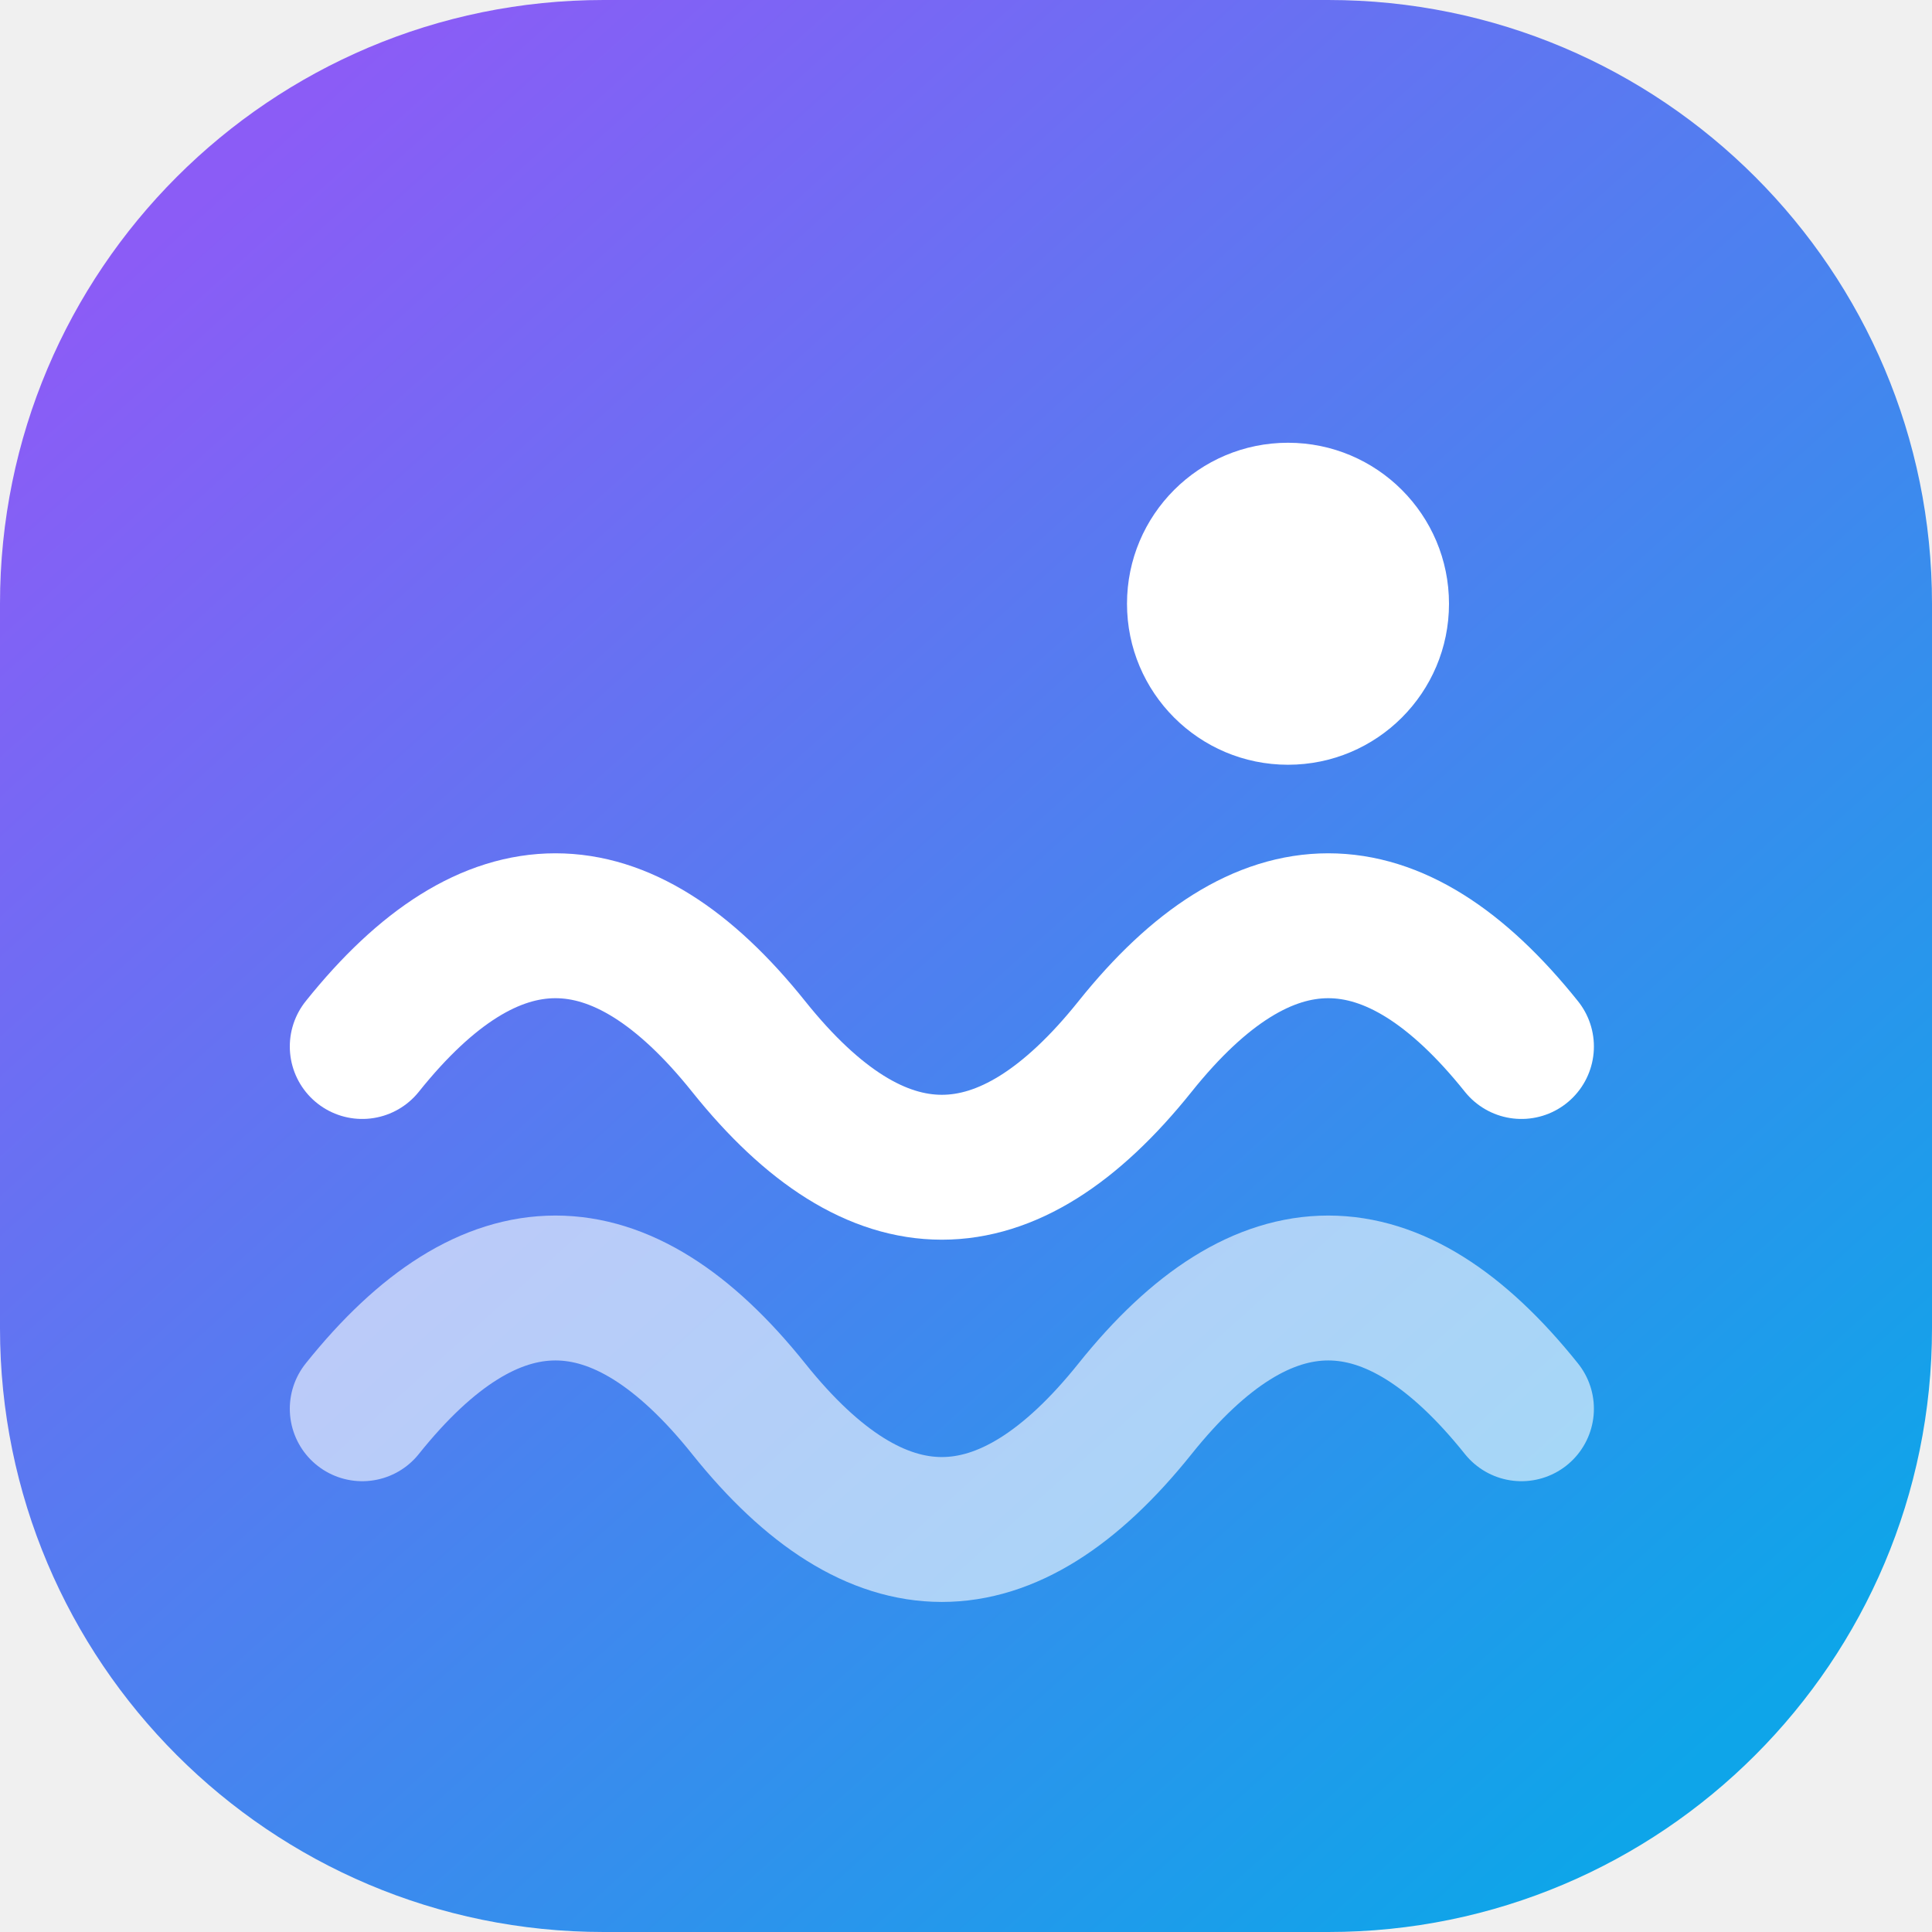
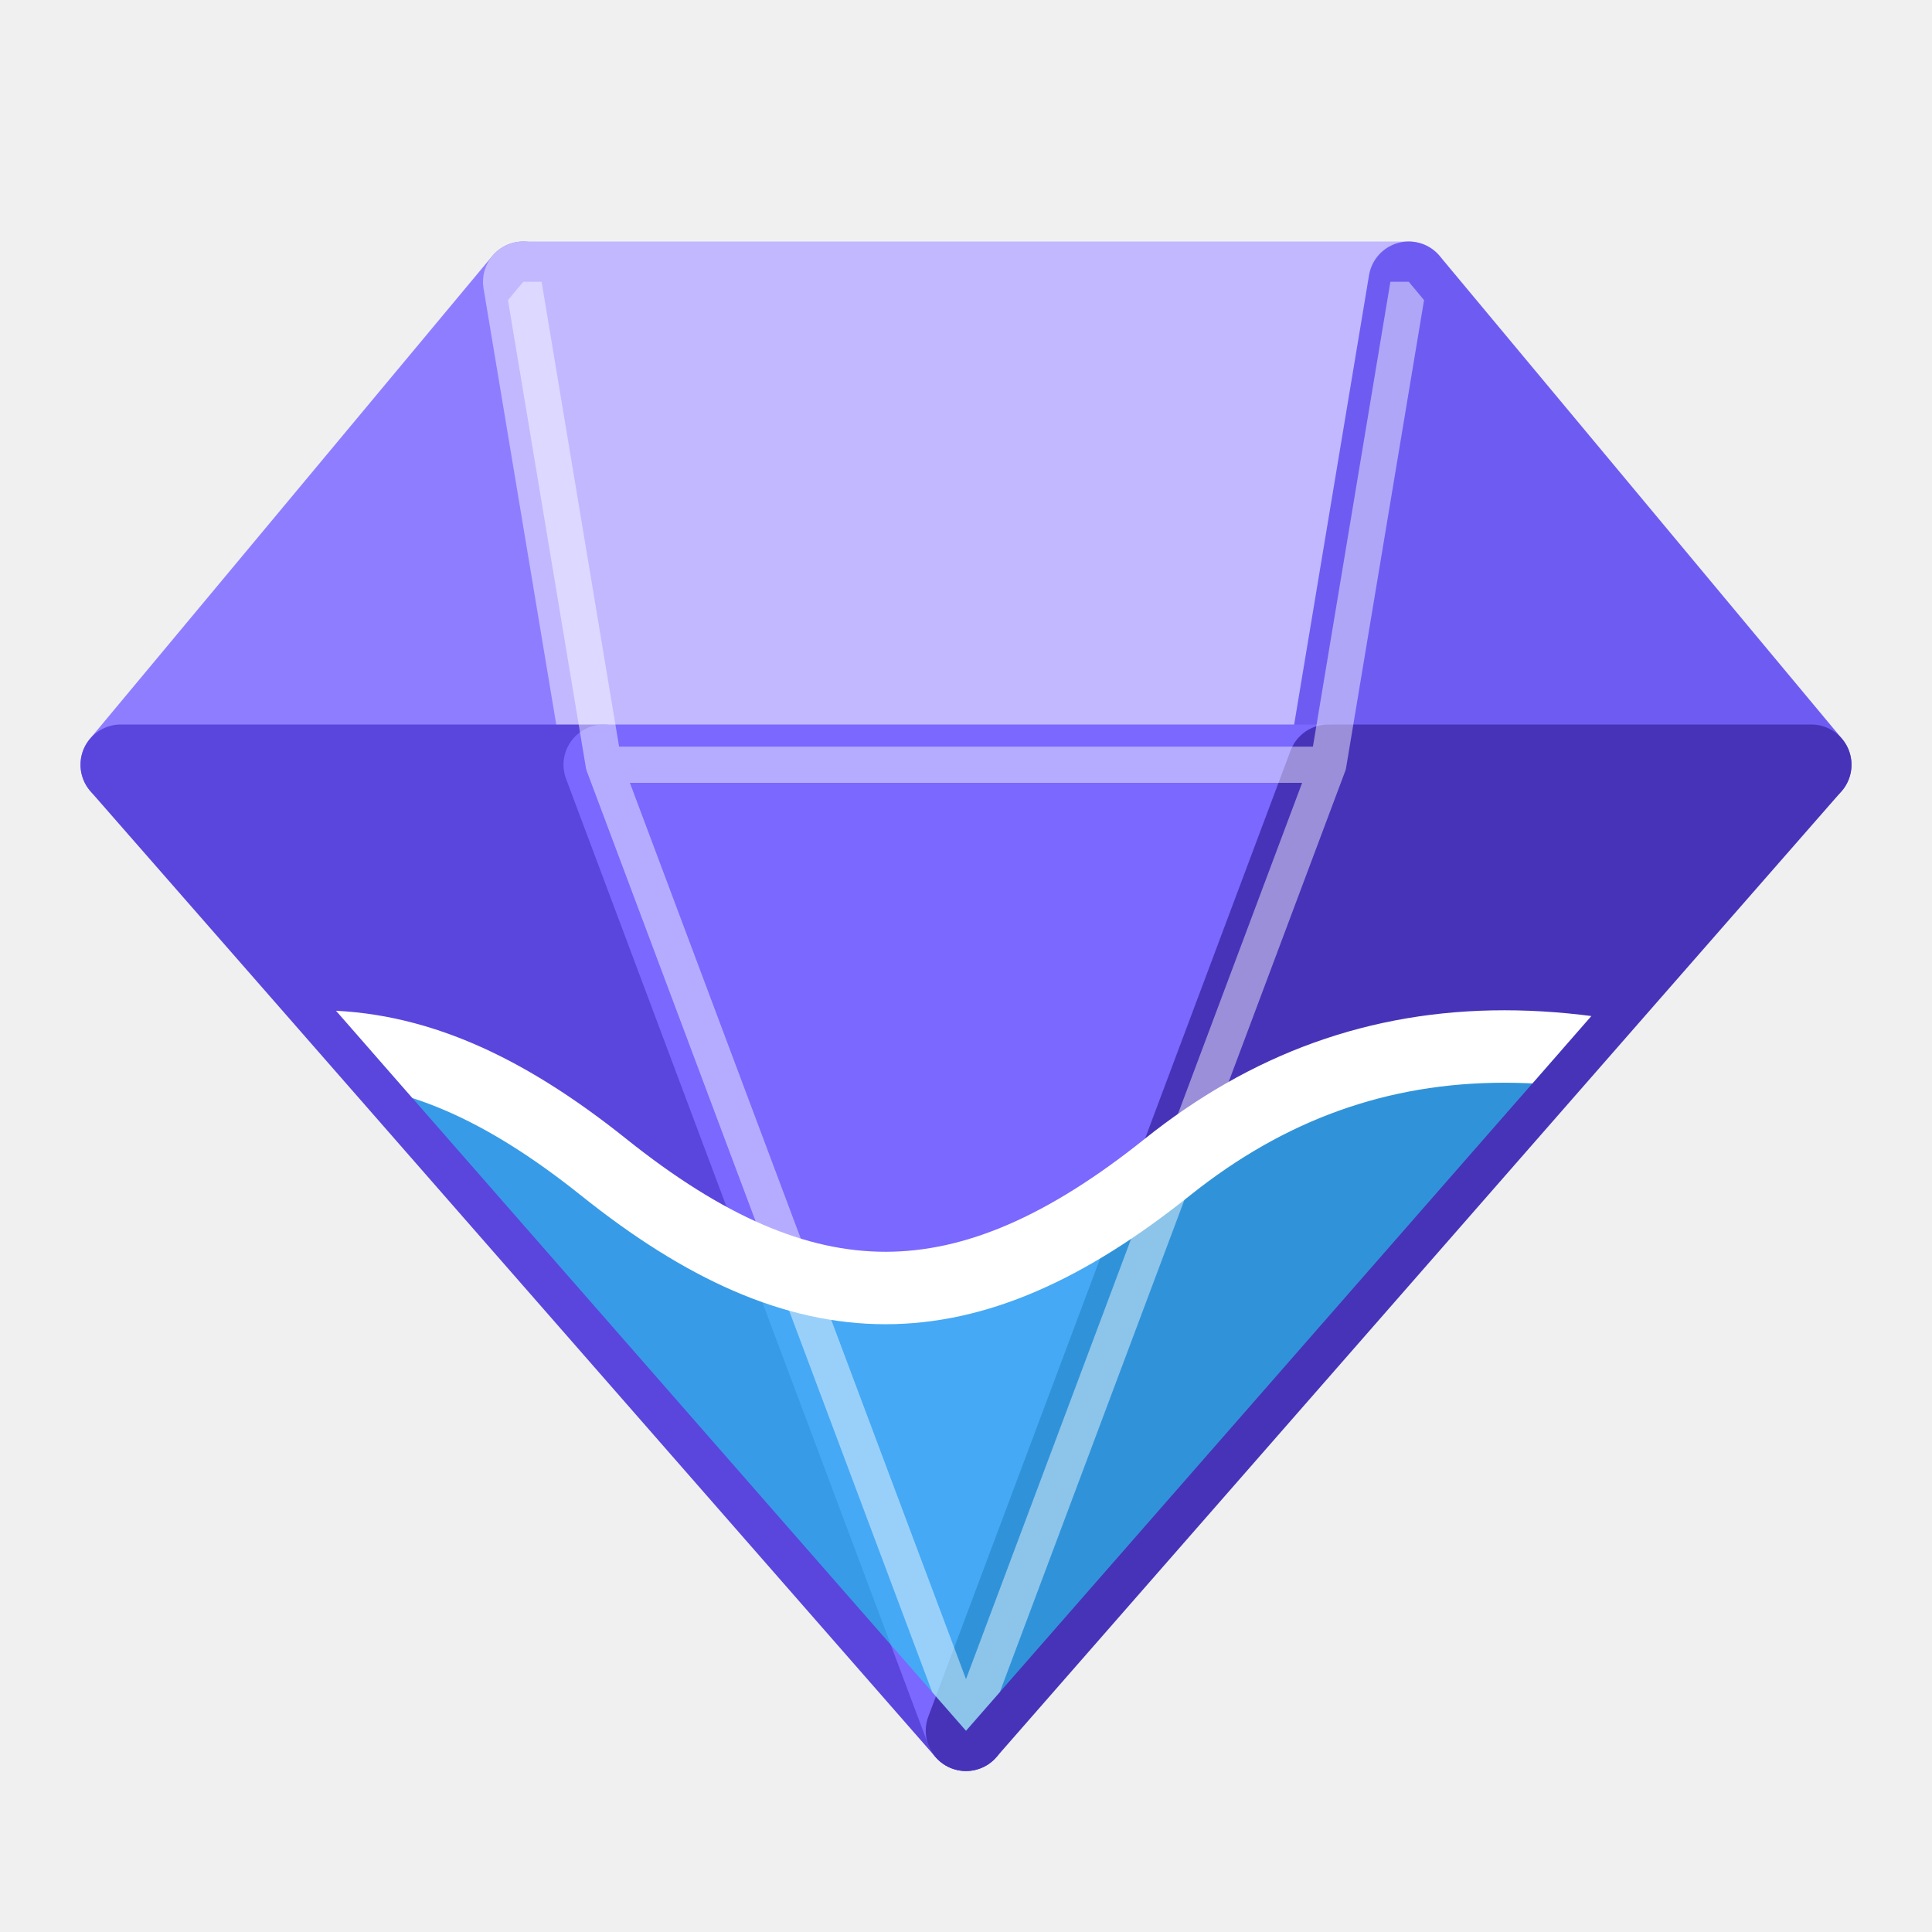
<svg xmlns="http://www.w3.org/2000/svg" viewBox="0 0 48 48">
  <defs>
-     <linearGradient id="g" x1="6" y1="4" x2="42" y2="44" gradientUnits="userSpaceOnUse">
-       <stop stop-color="#8b5cf6" />
-       <stop offset="1" stop-color="#0ea5e9" />
-     </linearGradient>
+     <clipPath id="gem">
+       <path d="M3 19 13 7 15 19ZM13 7H35L33 19H15ZM35 7 45 19H33ZM3 19H15L24 43ZM15 19H33L24 43ZM33 19H45L24 43Z" />
+     </clipPath>
  </defs>
-   <rect width="48" height="48" rx="15" fill="url(#g)" />
-   <circle cx="32" cy="15" r="4" fill="#fff" />
-   <path d="M9 26q4.8-6 9.6 0t9.6 0 9.6 0" fill="none" stroke="#fff" stroke-width="3.6" stroke-linecap="round" />
-   <path d="M9 35q4.8-6 9.6 0t9.6 0 9.6 0" fill="none" stroke="#fff" stroke-opacity=".6" stroke-width="3.6" stroke-linecap="round" />
+   <g stroke-linejoin="round" stroke-width="2">
+     <path d="M3 19 13 7 15 19Z" fill="#8f7dff" stroke="#8f7dff" />
+     <path d="M13 7H35L33 19H15Z" fill="#c1b8ff" stroke="#c1b8ff" />
+     <path d="M35 7 45 19H33Z" fill="#6e5cf2" stroke="#6e5cf2" />
+     <path d="M3 19H15L24 43Z" fill="#5a46dc" stroke="#5a46dc" />
+     <path d="M15 19H33L24 43Z" fill="#7a68ff" stroke="#7a68ff" />
+     <path d="M33 19H45L24 43Z" fill="#4733b8" stroke="#4733b8" />
+   </g>
+   <g clip-path="url(#gem)">
+     <path d="M0 29C6 25 10 25 15 29S24 33 29 29 40 25 48 29V48H0Z" fill="#22d3ee" fill-opacity=".6" />
+     <path d="M0 29C6 25 10 25 15 29S24 33 29 29 40 25 48 29" fill="none" stroke="#fff" stroke-width="1.8" stroke-linecap="round" />
+   </g>
+   <path d="M13 7 15 19M35 7 33 19M15 19H33M15 19 24 43M33 19 24 43" fill="none" stroke="#fff" stroke-opacity=".45" stroke-width=".9" stroke-linecap="round" clip-path="url(#gem)" />
</svg>
